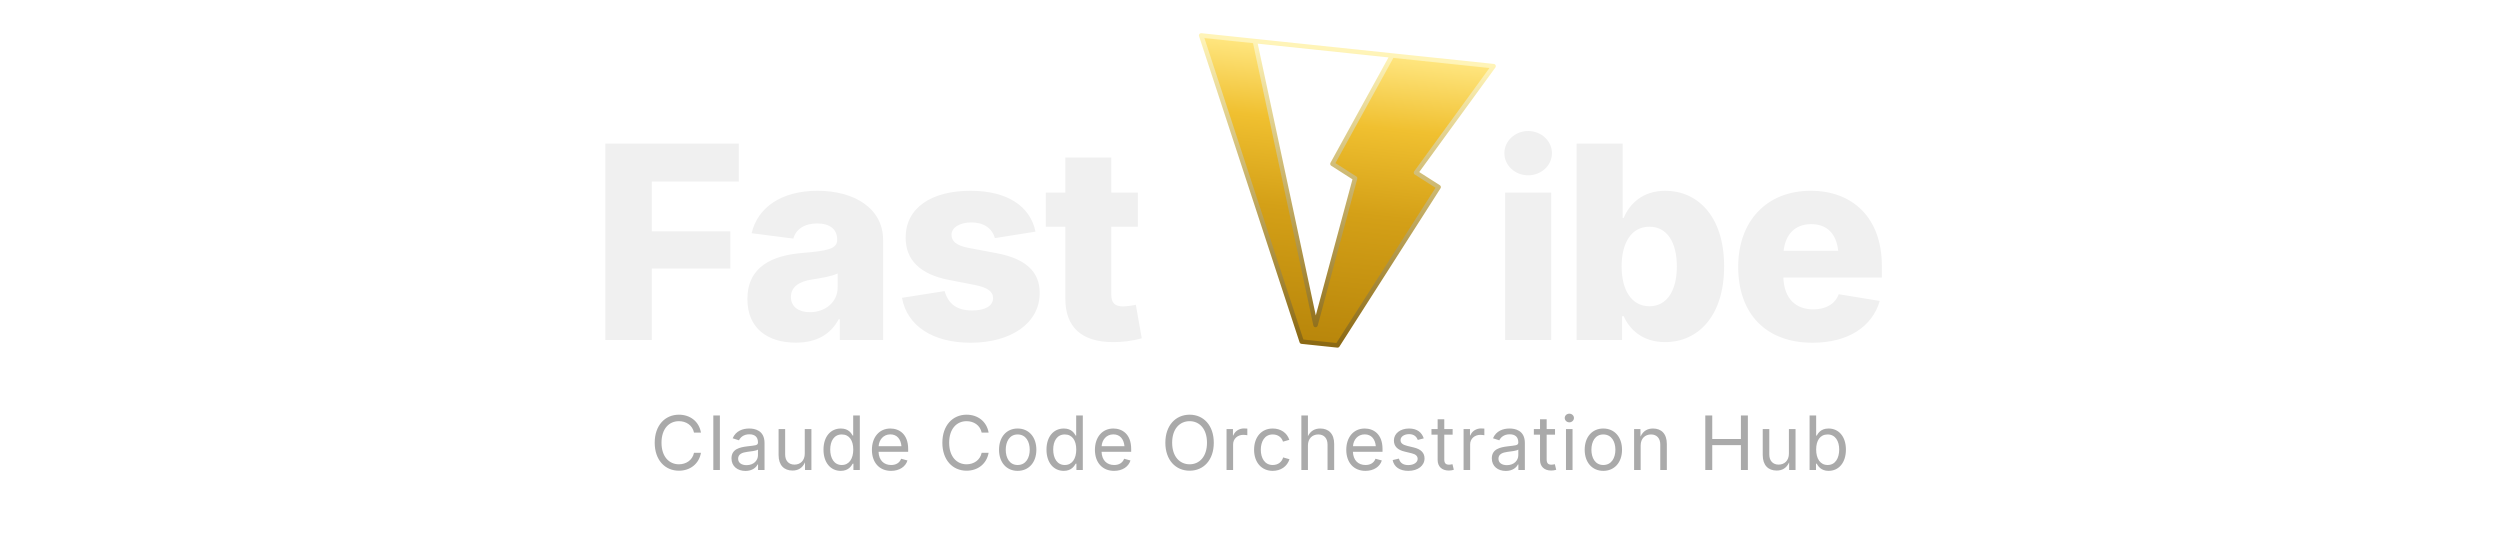
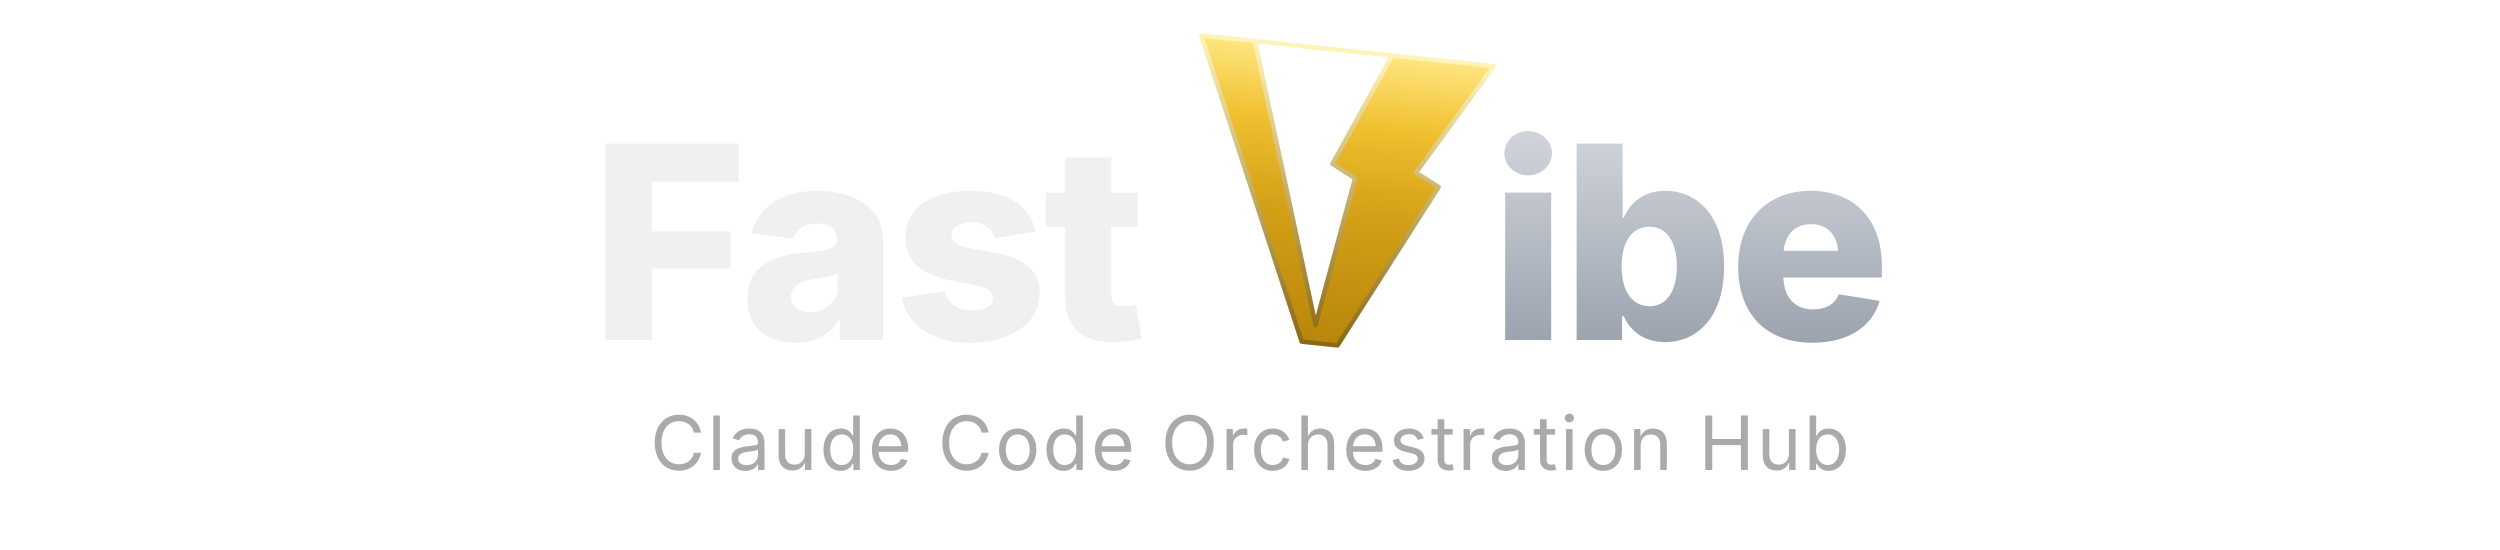
<svg xmlns="http://www.w3.org/2000/svg" viewBox="0 0 500 110" fill="none">
  <defs>
    <linearGradient id="gold" x1="0" y1="0" x2="0" y2="1">
      <stop offset="0%" stop-color="#ffe680" />
      <stop offset="25%" stop-color="#f0c030" />
      <stop offset="55%" stop-color="#d4a017" />
      <stop offset="100%" stop-color="#b8860b" />
    </linearGradient>
    <linearGradient id="goldEdge" x1="0" y1="0" x2="0" y2="1">
      <stop offset="0%" stop-color="#fff4b8" />
      <stop offset="100%" stop-color="#8b6914" />
    </linearGradient>
+     <linearGradient id="grayGrad" x1="0" y1="0" x2="0" y2="1">
+       <stop offset="0%" stop-color="#d1d5db" />
+       <stop offset="100%" stop-color="#9ca3af" />
+     </linearGradient>
  </defs>
  <text x="118" y="68" font-family="system-ui, -apple-system, 'Segoe UI', sans-serif" font-size="54" font-weight="800" fill="#f0f0f0" letter-spacing="-1">Fast</text>
  <g transform="translate(237, 10) scale(0.60)">
    <g transform="rotate(6, 49, 49)">
      <path d="M0,0 L44,98 L56,98 L84,42 L76,38 L98,0 Z M18,0 L64,0 L48,38 L56,42 L48,92 Z" fill="url(#gold)" fill-rule="evenodd" stroke="url(#goldEdge)" stroke-width="1.5" stroke-linejoin="round" />
    </g>
  </g>
-   <text x="298" y="68" font-family="system-ui, -apple-system, 'Segoe UI', sans-serif" font-size="54" font-weight="800" fill="#f0f0f0" letter-spacing="-1">ibe</text>
+   <text x="298" y="68" font-family="system-ui, -apple-system, 'Segoe UI', sans-serif" font-size="54" font-weight="800" fill="url(#grayGrad)" letter-spacing="-1">ibe</text>
  <text x="250" y="94" font-family="system-ui, -apple-system, 'Segoe UI', sans-serif" font-size="15" fill="#aaa" text-anchor="middle" letter-spacing="0.5">Claude Code Orchestration Hub</text>
</svg>
